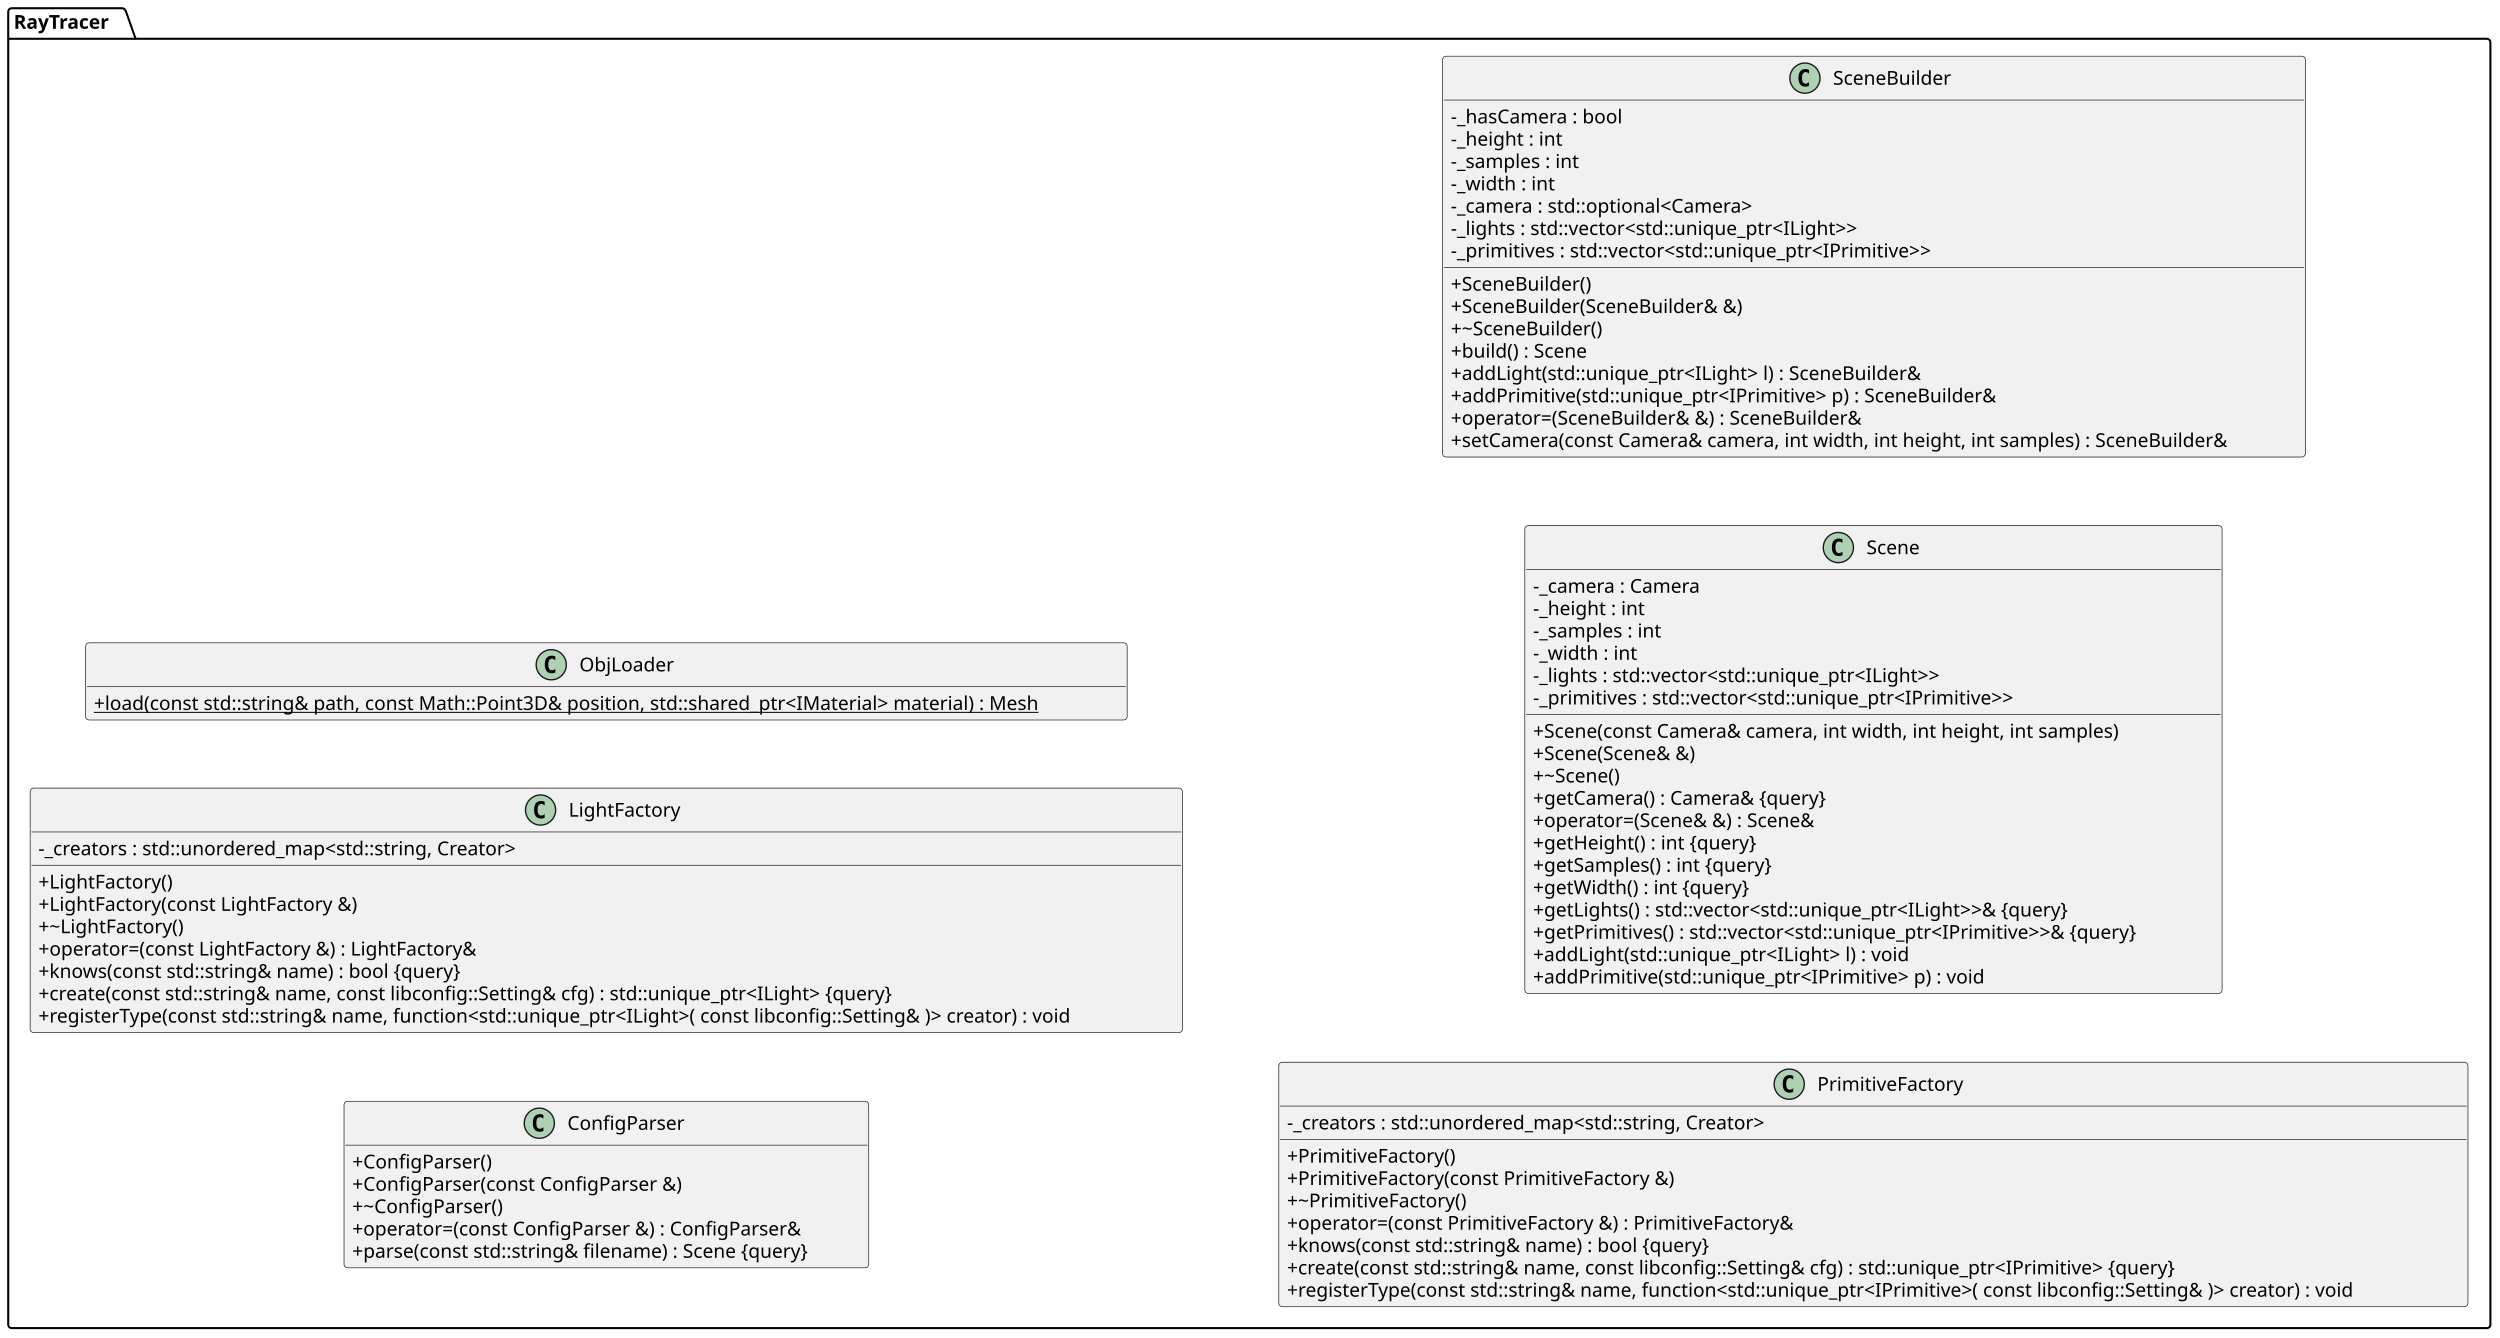
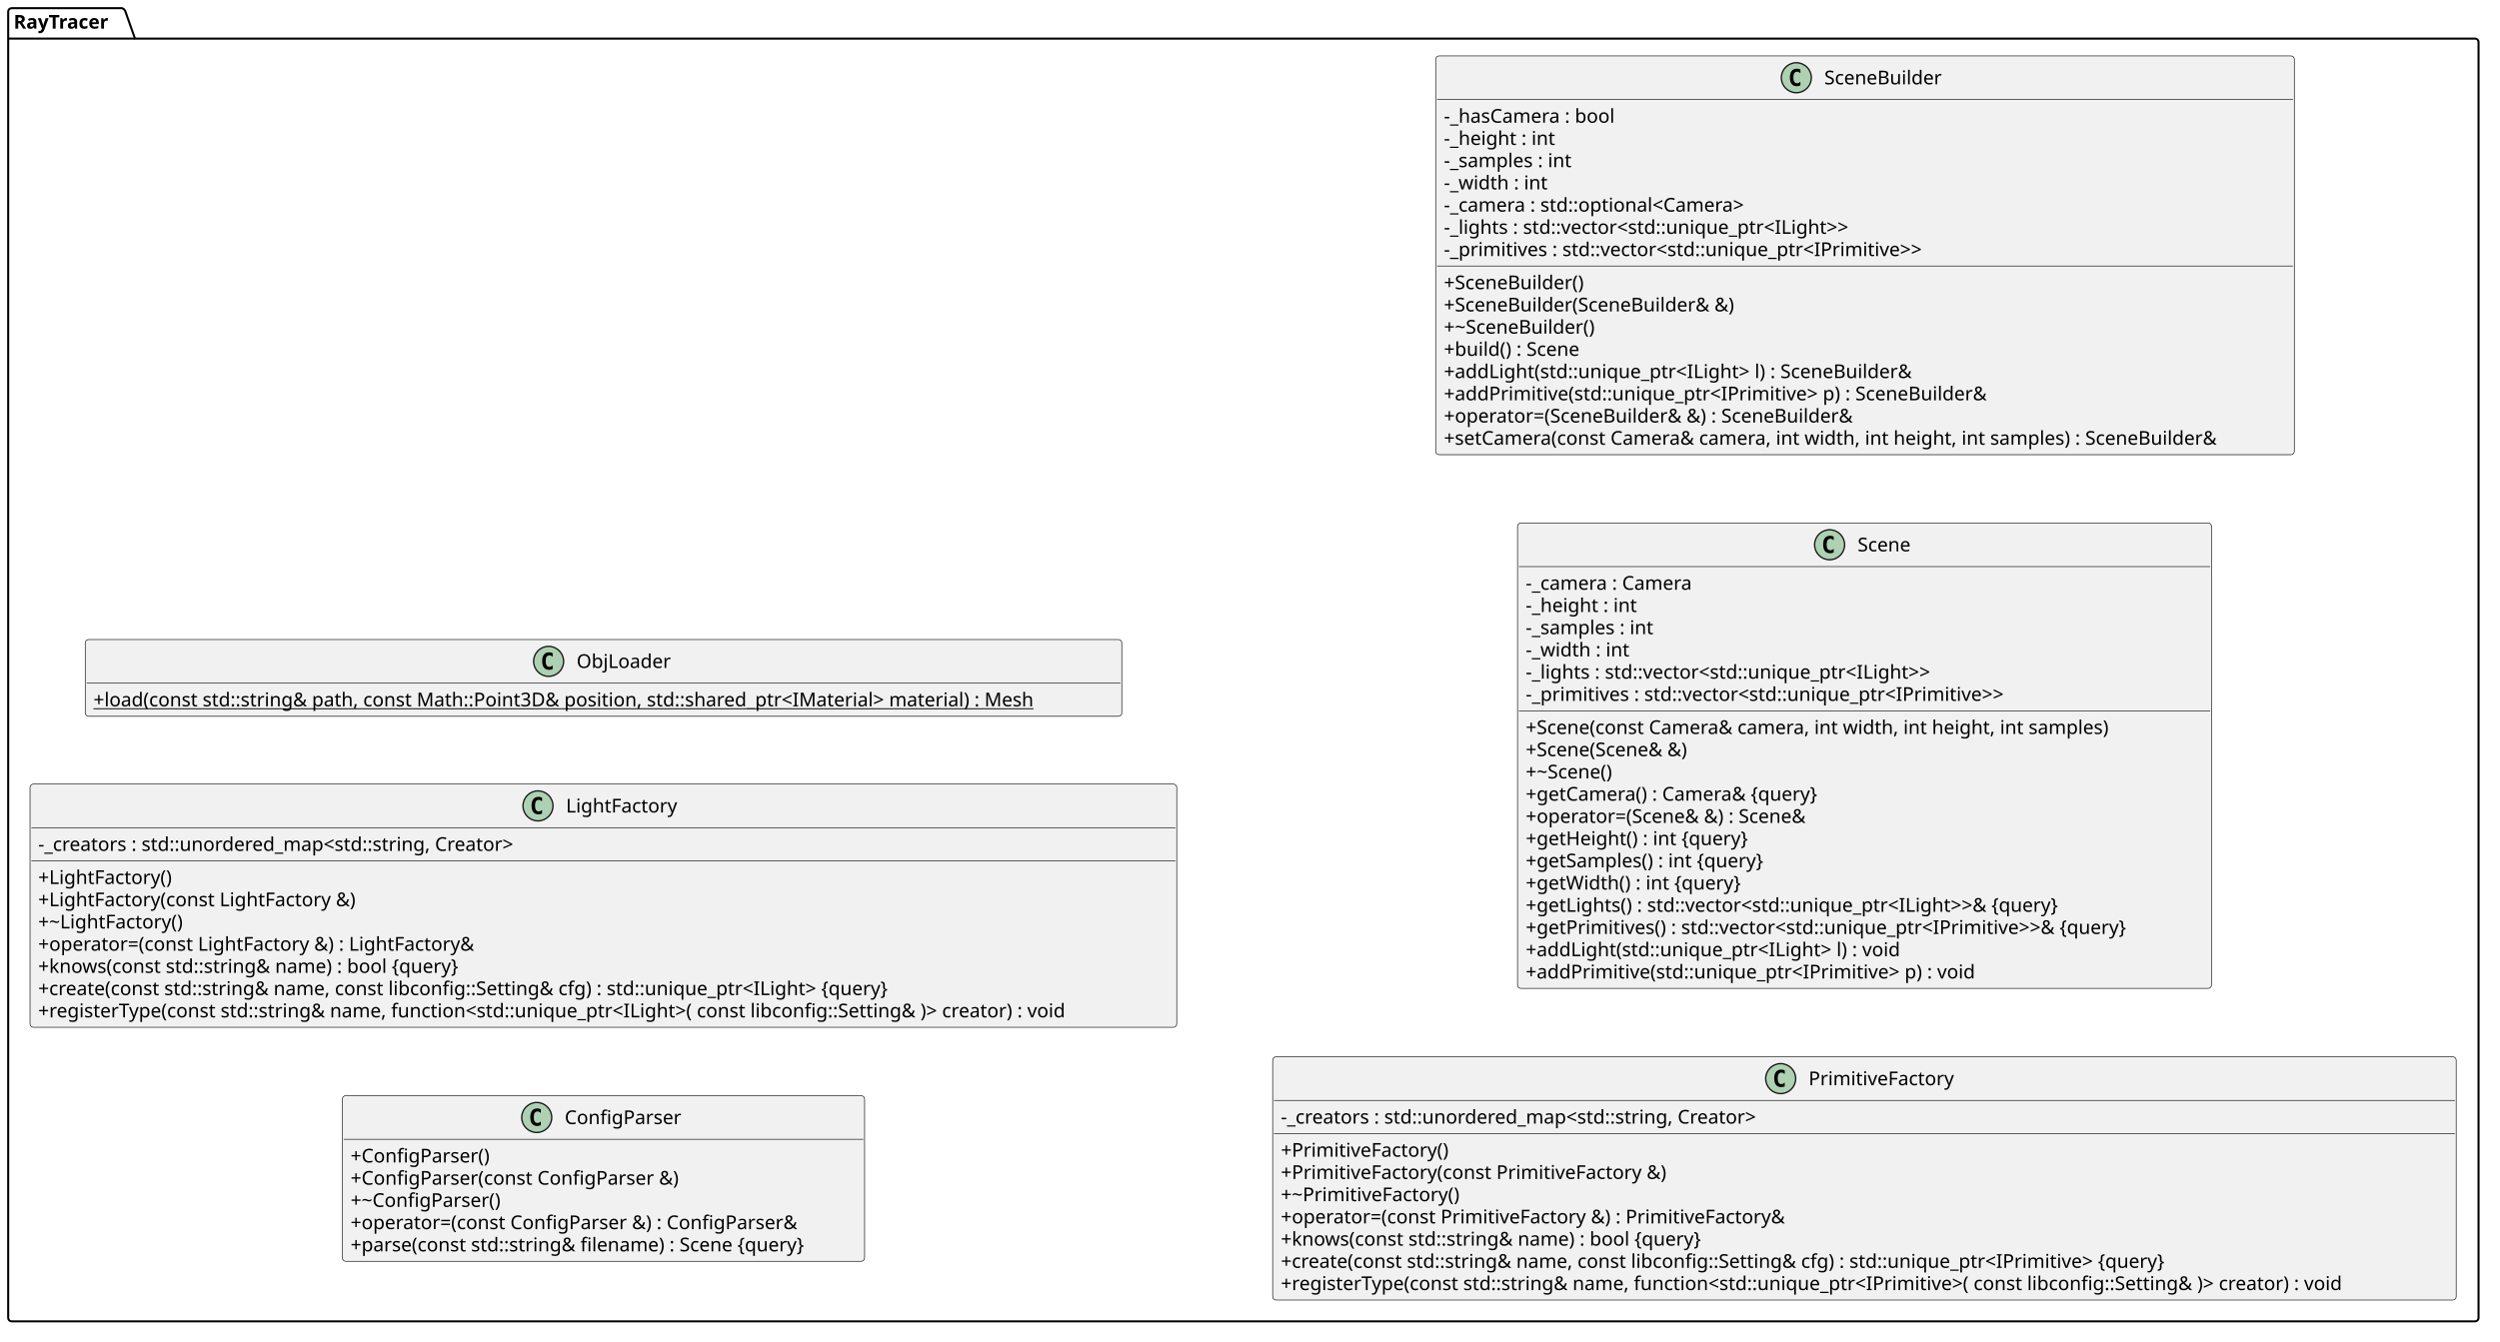
- <svg xmlns="http://www.w3.org/2000/svg" contentStyleType="text/css" data-diagram-type="CLASS" height="1220px" preserveAspectRatio="none" style="width:2280px;height:1220px;background:#FFFFFF;" version="1.1" viewBox="0 0 2280 1220" width="2280px" zoomAndPan="magnify">
+ <svg xmlns="http://www.w3.org/2000/svg" contentStyleType="text/css" data-diagram-type="CLASS" height="1230px" preserveAspectRatio="none" style="width:2290px;height:1230px;background:#FFFFFF;" version="1.1" viewBox="0 0 2290 1230" width="2290px" zoomAndPan="magnify">
  <defs />
  <g>
    <g class="cluster" data-qualified-name="RayTracer" data-source-line="15" id="ent0002">
      <path d="M10.625,7.5 L111.816,7.5 A4.688,4.688 0 0 1 114.941,10.625 L123.691,35.371 L2268.125,35.371 A3.125,3.125 0 0 1 2271.25,38.496 L2271.25,1208.125 A3.125,3.125 0 0 1 2268.125,1211.25 L10.625,1211.25 A3.125,3.125 0 0 1 7.5,1208.125 L7.5,10.625 A3.125,3.125 0 0 1 10.625,7.5" fill="none" style="stroke:#000000;stroke-width:1.875;" />
      <line style="stroke:#000000;stroke-width:1.875;" x1="7.5" x2="123.691" y1="35.371" y2="35.371" />
-       <text fill="#000000" font-family="sans-serif" font-size="17.5" font-weight="bold" lengthAdjust="spacing" textLength="99.941" x="12.5" y="26.244">RayTracer</text>
+       <text fill="#000000" font-family="sans-serif" font-size="17.5" font-weight="700" lengthAdjust="spacing" textLength="99.941" x="12.5" y="26.244">RayTracer</text>
    </g>
    <g class="entity" data-qualified-name="RayTracer.ConfigParser" data-source-line="16" id="ent0003">
      <rect fill="#F1F1F1" height="151.856" rx="3.125" ry="3.125" style="stroke:#181818;stroke-width:0.625;" width="478.519" x="313.75" y="1004.375" />
      <ellipse cx="491.848" cy="1024.375" fill="#ADD1B2" rx="13.75" ry="13.75" style="stroke:#181818;stroke-width:1.25;" />
      <path d="M495.558,1031.426 Q494.836,1031.797 494.035,1031.973 Q493.234,1032.168 492.355,1032.168 Q489.23,1032.168 487.57,1030.117 Q485.93,1028.047 485.93,1024.141 Q485.93,1020.234 487.57,1018.164 Q489.23,1016.094 492.355,1016.094 Q493.234,1016.094 494.035,1016.289 Q494.855,1016.484 495.558,1016.856 L495.558,1020.254 Q494.777,1019.531 494.035,1019.199 Q493.293,1018.848 492.512,1018.848 Q490.832,1018.848 489.973,1020.195 Q489.113,1021.523 489.113,1024.141 Q489.113,1026.758 489.973,1028.105 Q490.832,1029.434 492.512,1029.434 Q493.293,1029.434 494.035,1029.102 Q494.777,1028.75 495.558,1028.027 L495.558,1031.426 Z " fill="#000000" />
      <text fill="#000000" font-family="sans-serif" font-size="17.5" lengthAdjust="spacing" textLength="111.699" x="517.472" y="1030.433">ConfigParser</text>
      <line style="stroke:#181818;stroke-width:0.625;" x1="315" x2="791.019" y1="1044.375" y2="1044.375" />
      <text fill="#000000" font-family="sans-serif" font-size="17.5" lengthAdjust="spacing" textLength="140.017" x="321.25" y="1065.619">+ConfigParser()</text>
      <text fill="#000000" font-family="sans-serif" font-size="17.5" lengthAdjust="spacing" textLength="323.887" x="321.25" y="1085.99">+ConfigParser(const ConfigParser &amp;)</text>
      <text fill="#000000" font-family="sans-serif" font-size="17.5" lengthAdjust="spacing" textLength="154.68" x="321.25" y="1106.361">+~ConfigParser()</text>
      <text fill="#000000" font-family="sans-serif" font-size="17.5" lengthAdjust="spacing" textLength="444.481" x="321.25" y="1126.732">+operator=(const ConfigParser &amp;) : ConfigParser&amp;</text>
      <text fill="#000000" font-family="sans-serif" font-size="17.5" lengthAdjust="spacing" textLength="463.519" x="321.25" y="1147.103">+parse(const std::string&amp; filename) : Scene {query}</text>
    </g>
    <g class="entity" data-qualified-name="RayTracer.LightFactory" data-source-line="24" id="ent0004">
      <rect fill="#F1F1F1" height="222.969" rx="3.125" ry="3.125" style="stroke:#181818;stroke-width:0.625;" width="1050.841" x="27.5" y="718.75" />
      <ellipse cx="493.006" cy="738.75" fill="#ADD1B2" rx="13.75" ry="13.75" style="stroke:#181818;stroke-width:1.25;" />
      <path d="M496.717,745.801 Q495.994,746.172 495.193,746.348 Q494.393,746.543 493.514,746.543 Q490.389,746.543 488.729,744.492 Q487.088,742.422 487.088,738.516 Q487.088,734.609 488.729,732.539 Q490.389,730.469 493.514,730.469 Q494.393,730.469 495.193,730.664 Q496.014,730.859 496.717,731.231 L496.717,734.629 Q495.936,733.906 495.193,733.574 Q494.451,733.223 493.67,733.223 Q491.99,733.223 491.131,734.57 Q490.272,735.898 490.272,738.516 Q490.272,741.133 491.131,742.481 Q491.99,743.809 493.67,743.809 Q494.451,743.809 495.193,743.477 Q495.936,743.125 496.717,742.402 L496.717,745.801 Z " fill="#000000" />
      <text fill="#000000" font-family="sans-serif" font-size="17.5" lengthAdjust="spacing" textLength="109.204" x="518.631" y="744.808">LightFactory</text>
      <line style="stroke:#181818;stroke-width:0.625;" x1="28.75" x2="1077.091" y1="758.75" y2="758.75" />
      <text fill="#000000" font-family="sans-serif" font-size="17.5" lengthAdjust="spacing" textLength="477.046" x="35" y="779.994">-_creators : std::unordered_map&lt;std::string, Creator&gt;</text>
      <line style="stroke:#181818;stroke-width:0.625;" x1="28.75" x2="1077.091" y1="789.121" y2="789.121" />
      <text fill="#000000" font-family="sans-serif" font-size="17.5" lengthAdjust="spacing" textLength="137.522" x="35" y="810.365">+LightFactory()</text>
      <text fill="#000000" font-family="sans-serif" font-size="17.5" lengthAdjust="spacing" textLength="318.897" x="35" y="830.736">+LightFactory(const LightFactory &amp;)</text>
      <text fill="#000000" font-family="sans-serif" font-size="17.5" lengthAdjust="spacing" textLength="152.185" x="35" y="851.107">+~LightFactory()</text>
      <text fill="#000000" font-family="sans-serif" font-size="17.5" lengthAdjust="spacing" textLength="439.491" x="35" y="871.478">+operator=(const LightFactory &amp;) : LightFactory&amp;</text>
      <text fill="#000000" font-family="sans-serif" font-size="17.5" lengthAdjust="spacing" textLength="427.349" x="35" y="891.849">+knows(const std::string&amp; name) : bool {query}</text>
      <text fill="#000000" font-family="sans-serif" font-size="17.5" lengthAdjust="spacing" textLength="860.525" x="35" y="912.221">+create(const std::string&amp; name, const libconfig::Setting&amp; cfg) : std::unique_ptr&lt;ILight&gt; {query}</text>
      <text fill="#000000" font-family="sans-serif" font-size="17.5" lengthAdjust="spacing" textLength="1035.841" x="35" y="932.592">+registerType(const std::string&amp; name, function&lt;std::unique_ptr&lt;ILight&gt;( const libconfig::Setting&amp; )&gt; creator) : void</text>
    </g>
    <g class="entity" data-qualified-name="RayTracer.ObjLoader" data-source-line="35" id="ent0005">
      <rect fill="#F1F1F1" height="70.371" rx="3.125" ry="3.125" style="stroke:#181818;stroke-width:0.625;" width="949.857" x="78.125" y="586.25" />
      <ellipse cx="502.743" cy="606.25" fill="#ADD1B2" rx="13.75" ry="13.75" style="stroke:#181818;stroke-width:1.25;" />
      <path d="M506.454,613.301 Q505.732,613.672 504.931,613.848 Q504.13,614.043 503.251,614.043 Q500.126,614.043 498.466,611.992 Q496.826,609.922 496.826,606.016 Q496.826,602.109 498.466,600.039 Q500.126,597.969 503.251,597.969 Q504.13,597.969 504.931,598.164 Q505.751,598.359 506.454,598.731 L506.454,602.129 Q505.673,601.406 504.931,601.074 Q504.189,600.723 503.408,600.723 Q501.728,600.723 500.868,602.07 Q500.009,603.398 500.009,606.016 Q500.009,608.633 500.868,609.981 Q501.728,611.309 503.408,611.309 Q504.189,611.309 504.931,610.977 Q505.673,610.625 506.454,609.902 L506.454,613.301 Z " fill="#000000" />
      <text fill="#000000" font-family="sans-serif" font-size="17.5" lengthAdjust="spacing" textLength="89.995" x="528.369" y="612.308">ObjLoader</text>
      <line style="stroke:#181818;stroke-width:0.625;" x1="79.375" x2="1026.732" y1="626.25" y2="626.25" />
      <text fill="#000000" font-family="sans-serif" font-size="17.5" lengthAdjust="spacing" text-decoration="underline" textLength="934.857" x="85.625" y="647.494">+load(const std::string&amp; path, const Math::Point3D&amp; position, std::shared_ptr&lt;IMaterial&gt; material) : Mesh</text>
    </g>
    <g class="entity" data-qualified-name="RayTracer.PrimitiveFactory" data-source-line="39" id="ent0006">
      <rect fill="#F1F1F1" height="222.969" rx="3.125" ry="3.125" style="stroke:#181818;stroke-width:0.625;" width="1084.534" x="1166.25" y="968.75" />
      <ellipse cx="1631.756" cy="988.75" fill="#ADD1B2" rx="13.75" ry="13.75" style="stroke:#181818;stroke-width:1.25;" />
      <path d="M1635.467,995.801 Q1634.744,996.172 1633.944,996.348 Q1633.143,996.543 1632.264,996.543 Q1629.139,996.543 1627.479,994.492 Q1625.838,992.422 1625.838,988.516 Q1625.838,984.609 1627.479,982.539 Q1629.139,980.469 1632.264,980.469 Q1633.143,980.469 1633.944,980.664 Q1634.764,980.859 1635.467,981.231 L1635.467,984.629 Q1634.686,983.906 1633.944,983.574 Q1633.201,983.223 1632.42,983.223 Q1630.74,983.223 1629.881,984.57 Q1629.022,985.898 1629.022,988.516 Q1629.022,991.133 1629.881,992.481 Q1630.74,993.809 1632.42,993.809 Q1633.201,993.809 1633.944,993.477 Q1634.686,993.125 1635.467,992.402 L1635.467,995.801 Z " fill="#000000" />
      <text fill="#000000" font-family="sans-serif" font-size="17.5" lengthAdjust="spacing" textLength="142.897" x="1657.381" y="994.808">PrimitiveFactory</text>
      <line style="stroke:#181818;stroke-width:0.625;" x1="1167.5" x2="2249.534" y1="1008.75" y2="1008.75" />
      <text fill="#000000" font-family="sans-serif" font-size="17.5" lengthAdjust="spacing" textLength="477.046" x="1173.75" y="1029.994">-_creators : std::unordered_map&lt;std::string, Creator&gt;</text>
      <line style="stroke:#181818;stroke-width:0.625;" x1="1167.5" x2="2249.534" y1="1039.121" y2="1039.121" />
      <text fill="#000000" font-family="sans-serif" font-size="17.5" lengthAdjust="spacing" textLength="171.215" x="1173.75" y="1060.365">+PrimitiveFactory()</text>
      <text fill="#000000" font-family="sans-serif" font-size="17.5" lengthAdjust="spacing" textLength="386.282" x="1173.75" y="1080.736">+PrimitiveFactory(const PrimitiveFactory &amp;)</text>
      <text fill="#000000" font-family="sans-serif" font-size="17.5" lengthAdjust="spacing" textLength="185.878" x="1173.75" y="1101.107">+~PrimitiveFactory()</text>
      <text fill="#000000" font-family="sans-serif" font-size="17.5" lengthAdjust="spacing" textLength="506.876" x="1173.75" y="1121.478">+operator=(const PrimitiveFactory &amp;) : PrimitiveFactory&amp;</text>
      <text fill="#000000" font-family="sans-serif" font-size="17.5" lengthAdjust="spacing" textLength="427.349" x="1173.75" y="1141.849">+knows(const std::string&amp; name) : bool {query}</text>
      <text fill="#000000" font-family="sans-serif" font-size="17.5" lengthAdjust="spacing" textLength="894.217" x="1173.75" y="1162.22">+create(const std::string&amp; name, const libconfig::Setting&amp; cfg) : std::unique_ptr&lt;IPrimitive&gt; {query}</text>
      <text fill="#000000" font-family="sans-serif" font-size="17.5" lengthAdjust="spacing" textLength="1069.534" x="1173.75" y="1182.592">+registerType(const std::string&amp; name, function&lt;std::unique_ptr&lt;IPrimitive&gt;( const libconfig::Setting&amp; )&gt; creator) : void</text>
    </g>
    <g class="entity" data-qualified-name="RayTracer.Scene" data-source-line="50" id="ent0007">
      <rect fill="#F1F1F1" height="426.68" rx="3.125" ry="3.125" style="stroke:#181818;stroke-width:0.625;" width="635.925" x="1390.625" y="479.375" />
      <ellipse cx="1676.598" cy="499.375" fill="#ADD1B2" rx="13.75" ry="13.75" style="stroke:#181818;stroke-width:1.25;" />
      <path d="M1680.309,506.426 Q1679.586,506.797 1678.785,506.973 Q1677.985,507.168 1677.106,507.168 Q1673.981,507.168 1672.321,505.117 Q1670.68,503.047 1670.68,499.141 Q1670.68,495.234 1672.321,493.164 Q1673.981,491.094 1677.106,491.094 Q1677.985,491.094 1678.785,491.289 Q1679.606,491.484 1680.309,491.856 L1680.309,495.254 Q1679.528,494.531 1678.785,494.199 Q1678.043,493.848 1677.262,493.848 Q1675.582,493.848 1674.723,495.195 Q1673.863,496.523 1673.863,499.141 Q1673.863,501.758 1674.723,503.106 Q1675.582,504.434 1677.262,504.434 Q1678.043,504.434 1678.785,504.102 Q1679.528,503.75 1680.309,503.027 L1680.309,506.426 Z " fill="#000000" />
      <text fill="#000000" font-family="sans-serif" font-size="17.5" lengthAdjust="spacing" textLength="53.355" x="1702.223" y="505.433">Scene</text>
      <line style="stroke:#181818;stroke-width:0.625;" x1="1391.875" x2="2025.3" y1="519.375" y2="519.375" />
      <text fill="#000000" font-family="sans-serif" font-size="17.5" lengthAdjust="spacing" textLength="166.84" x="1398.125" y="540.619">-_camera : Camera</text>
      <text fill="#000000" font-family="sans-serif" font-size="17.5" lengthAdjust="spacing" textLength="110.682" x="1398.125" y="560.99">-_height : int</text>
      <text fill="#000000" font-family="sans-serif" font-size="17.5" lengthAdjust="spacing" textLength="127.644" x="1398.125" y="581.361">-_samples : int</text>
      <text fill="#000000" font-family="sans-serif" font-size="17.5" lengthAdjust="spacing" textLength="103.137" x="1398.125" y="601.732">-_width : int</text>
      <text fill="#000000" font-family="sans-serif" font-size="17.5" lengthAdjust="spacing" textLength="414.668" x="1398.125" y="622.103">-_lights : std::vector&lt;std::unique_ptr&lt;ILight&gt;&gt;</text>
      <text fill="#000000" font-family="sans-serif" font-size="17.5" lengthAdjust="spacing" textLength="487.496" x="1398.125" y="642.474">-_primitives : std::vector&lt;std::unique_ptr&lt;IPrimitive&gt;&gt;</text>
      <line style="stroke:#181818;stroke-width:0.625;" x1="1391.875" x2="2025.3" y1="651.602" y2="651.602" />
      <text fill="#000000" font-family="sans-serif" font-size="17.5" lengthAdjust="spacing" textLength="583.866" x="1398.125" y="672.846">+Scene(const Camera&amp; camera, int width, int height, int samples)</text>
      <text fill="#000000" font-family="sans-serif" font-size="17.5" lengthAdjust="spacing" textLength="167.882" x="1398.125" y="693.217">+Scene(Scene&amp; &amp;)</text>
      <text fill="#000000" font-family="sans-serif" font-size="17.5" lengthAdjust="spacing" textLength="96.335" x="1398.125" y="713.588">+~Scene()</text>
      <text fill="#000000" font-family="sans-serif" font-size="17.5" lengthAdjust="spacing" textLength="303.422" x="1398.125" y="733.959">+getCamera() : Camera&amp; {query}</text>
      <text fill="#000000" font-family="sans-serif" font-size="17.5" lengthAdjust="spacing" textLength="288.477" x="1398.125" y="754.33">+operator=(Scene&amp; &amp;) : Scene&amp;</text>
      <text fill="#000000" font-family="sans-serif" font-size="17.5" lengthAdjust="spacing" textLength="233.088" x="1398.125" y="774.701">+getHeight() : int {query}</text>
      <text fill="#000000" font-family="sans-serif" font-size="17.5" lengthAdjust="spacing" textLength="249.973" x="1398.125" y="795.072">+getSamples() : int {query}</text>
      <text fill="#000000" font-family="sans-serif" font-size="17.5" lengthAdjust="spacing" textLength="226.466" x="1398.125" y="815.443">+getWidth() : int {query}</text>
      <text fill="#000000" font-family="sans-serif" font-size="17.5" lengthAdjust="spacing" textLength="553.54" x="1398.125" y="835.814">+getLights() : std::vector&lt;std::unique_ptr&lt;ILight&gt;&gt;&amp; {query}</text>
      <text fill="#000000" font-family="sans-serif" font-size="17.5" lengthAdjust="spacing" textLength="620.925" x="1398.125" y="856.185">+getPrimitives() : std::vector&lt;std::unique_ptr&lt;IPrimitive&gt;&gt;&amp; {query}</text>
      <text fill="#000000" font-family="sans-serif" font-size="17.5" lengthAdjust="spacing" textLength="380.377" x="1398.125" y="876.556">+addLight(std::unique_ptr&lt;ILight&gt; l) : void</text>
      <text fill="#000000" font-family="sans-serif" font-size="17.5" lengthAdjust="spacing" textLength="454.009" x="1398.125" y="896.928">+addPrimitive(std::unique_ptr&lt;IPrimitive&gt; p) : void</text>
    </g>
    <g class="entity" data-qualified-name="RayTracer.SceneBuilder" data-source-line="71" id="ent0008">
      <rect fill="#F1F1F1" height="365.566" rx="3.125" ry="3.125" style="stroke:#181818;stroke-width:0.625;" width="786.846" x="1315.625" y="51.25" />
      <ellipse cx="1646.113" cy="71.25" fill="#ADD1B2" rx="13.75" ry="13.75" style="stroke:#181818;stroke-width:1.25;" />
      <path d="M1649.824,78.301 Q1649.101,78.672 1648.3,78.848 Q1647.499,79.043 1646.62,79.043 Q1643.495,79.043 1641.835,76.992 Q1640.195,74.922 1640.195,71.016 Q1640.195,67.109 1641.835,65.039 Q1643.495,62.969 1646.62,62.969 Q1647.499,62.969 1648.3,63.164 Q1649.12,63.359 1649.824,63.73 L1649.824,67.129 Q1649.042,66.406 1648.3,66.074 Q1647.558,65.723 1646.777,65.723 Q1645.097,65.723 1644.238,67.07 Q1643.378,68.398 1643.378,71.016 Q1643.378,73.633 1644.238,74.981 Q1645.097,76.309 1646.777,76.309 Q1647.558,76.309 1648.3,75.977 Q1649.042,75.625 1649.824,74.902 L1649.824,78.301 Z " fill="#000000" />
      <text fill="#000000" font-family="sans-serif" font-size="17.5" lengthAdjust="spacing" textLength="115.245" x="1671.738" y="77.308">SceneBuilder</text>
      <line style="stroke:#181818;stroke-width:0.625;" x1="1316.875" x2="2101.221" y1="91.25" y2="91.25" />
      <text fill="#000000" font-family="sans-serif" font-size="17.5" lengthAdjust="spacing" textLength="169.078" x="1323.125" y="112.494">-_hasCamera : bool</text>
      <text fill="#000000" font-family="sans-serif" font-size="17.5" lengthAdjust="spacing" textLength="110.682" x="1323.125" y="132.865">-_height : int</text>
      <text fill="#000000" font-family="sans-serif" font-size="17.5" lengthAdjust="spacing" textLength="127.644" x="1323.125" y="153.236">-_samples : int</text>
      <text fill="#000000" font-family="sans-serif" font-size="17.5" lengthAdjust="spacing" textLength="103.137" x="1323.125" y="173.607">-_width : int</text>
      <text fill="#000000" font-family="sans-serif" font-size="17.5" lengthAdjust="spacing" textLength="305.968" x="1323.125" y="193.978">-_camera : std::optional&lt;Camera&gt;</text>
      <text fill="#000000" font-family="sans-serif" font-size="17.5" lengthAdjust="spacing" textLength="414.668" x="1323.125" y="214.349">-_lights : std::vector&lt;std::unique_ptr&lt;ILight&gt;&gt;</text>
      <text fill="#000000" font-family="sans-serif" font-size="17.5" lengthAdjust="spacing" textLength="487.496" x="1323.125" y="234.72">-_primitives : std::vector&lt;std::unique_ptr&lt;IPrimitive&gt;&gt;</text>
      <line style="stroke:#181818;stroke-width:0.625;" x1="1316.875" x2="2101.221" y1="243.848" y2="243.848" />
      <text fill="#000000" font-family="sans-serif" font-size="17.5" lengthAdjust="spacing" textLength="143.563" x="1323.125" y="265.092">+SceneBuilder()</text>
      <text fill="#000000" font-family="sans-serif" font-size="17.5" lengthAdjust="spacing" textLength="291.664" x="1323.125" y="285.463">+SceneBuilder(SceneBuilder&amp; &amp;)</text>
      <text fill="#000000" font-family="sans-serif" font-size="17.5" lengthAdjust="spacing" textLength="158.226" x="1323.125" y="305.834">+~SceneBuilder()</text>
      <text fill="#000000" font-family="sans-serif" font-size="17.5" lengthAdjust="spacing" textLength="141.726" x="1323.125" y="326.205">+build() : Scene</text>
      <text fill="#000000" font-family="sans-serif" font-size="17.5" lengthAdjust="spacing" textLength="472.235" x="1323.125" y="346.576">+addLight(std::unique_ptr&lt;ILight&gt; l) : SceneBuilder&amp;</text>
      <text fill="#000000" font-family="sans-serif" font-size="17.5" lengthAdjust="spacing" textLength="545.867" x="1323.125" y="366.947">+addPrimitive(std::unique_ptr&lt;IPrimitive&gt; p) : SceneBuilder&amp;</text>
      <text fill="#000000" font-family="sans-serif" font-size="17.5" lengthAdjust="spacing" textLength="412.258" x="1323.125" y="387.318">+operator=(SceneBuilder&amp; &amp;) : SceneBuilder&amp;</text>
      <text fill="#000000" font-family="sans-serif" font-size="17.5" lengthAdjust="spacing" textLength="771.846" x="1323.125" y="407.689">+setCamera(const Camera&amp; camera, int width, int height, int samples) : SceneBuilder&amp;</text>
    </g>
  </g>
</svg>
